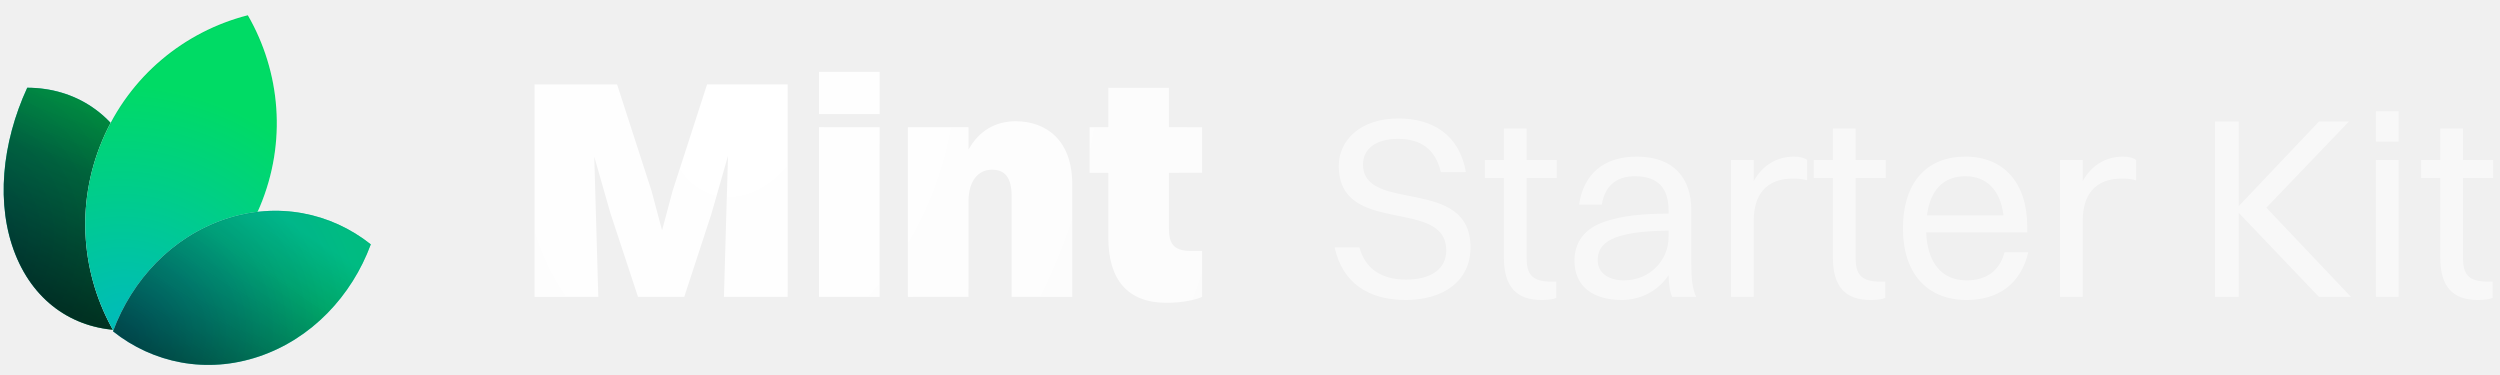
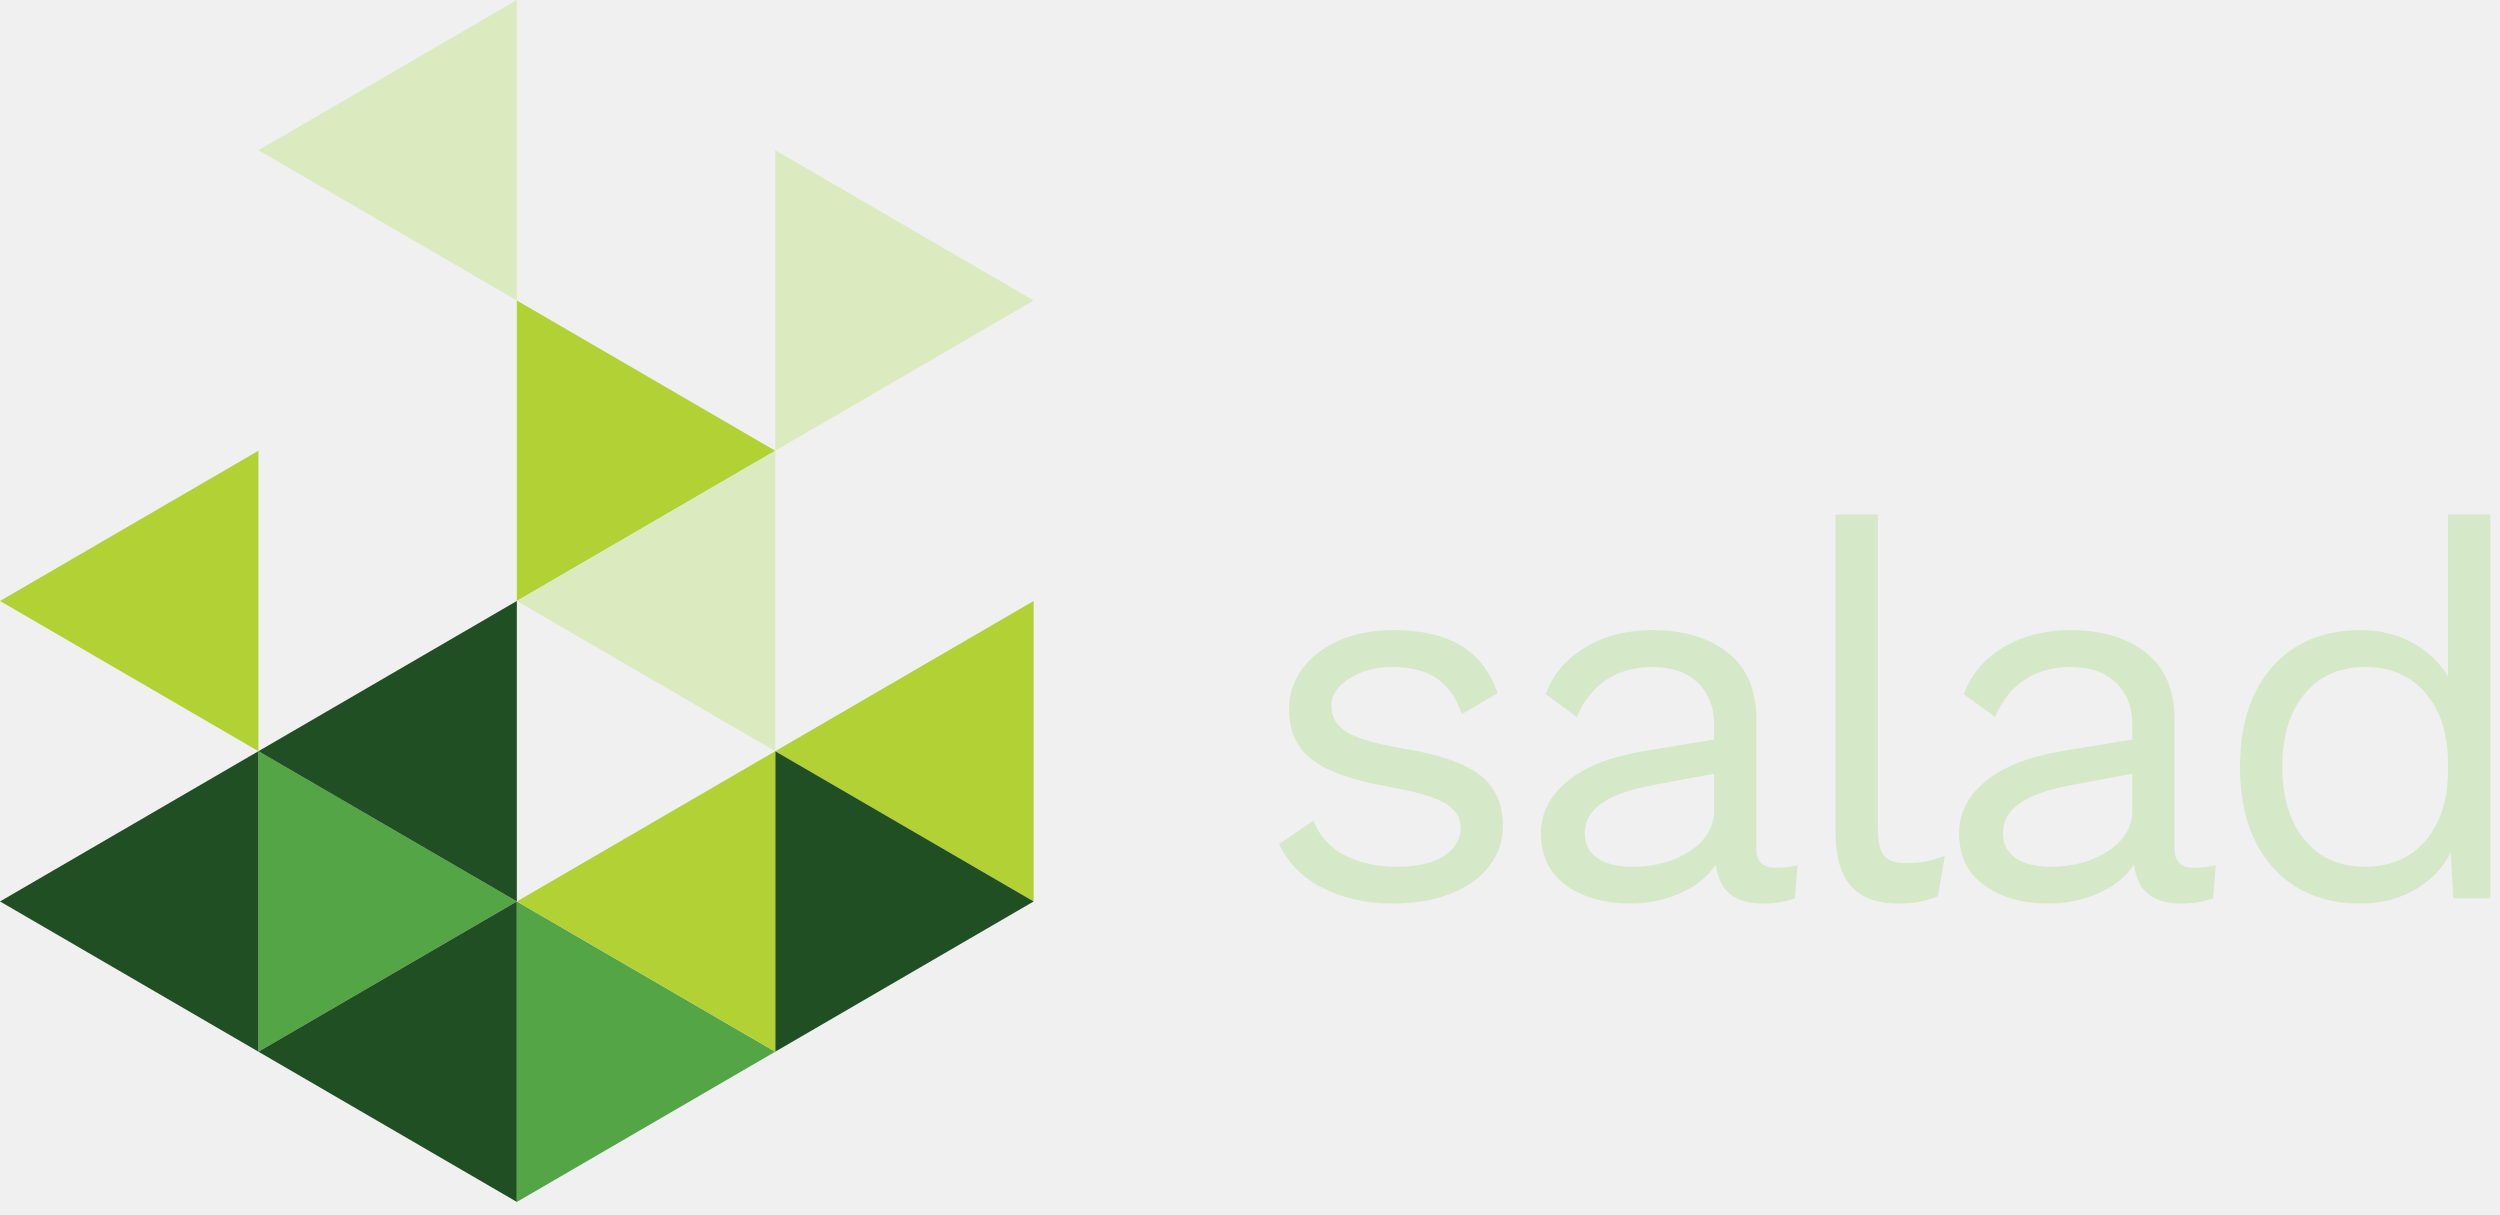
- <svg xmlns="http://www.w3.org/2000/svg" width="160" height="24" viewBox="0 0 160 24" fill="none">
-   <path d="M7.953 21.139C4.896 21.13 2.255 19.458 0.987 16.29C-0.28 13.121 0.109 9.163 1.744 5.615C4.801 5.624 7.442 7.296 8.71 10.465C9.977 13.633 9.588 17.591 7.953 21.139Z" fill="white" />
-   <path d="M7.953 21.139C4.896 21.13 2.255 19.458 0.987 16.29C-0.28 13.121 0.109 9.163 1.744 5.615C4.801 5.624 7.442 7.296 8.71 10.465C9.977 13.633 9.588 17.591 7.953 21.139Z" fill="url(#paint0_radial_115_109)" />
-   <path d="M7.953 21.139C4.896 21.13 2.255 19.458 0.987 16.29C-0.28 13.121 0.109 9.163 1.744 5.615C4.801 5.624 7.442 7.296 8.71 10.465C9.977 13.633 9.588 17.591 7.953 21.139Z" fill="black" fill-opacity="0.5" style="mix-blend-mode:hard-light" />
-   <path d="M7.953 21.139C4.896 21.13 2.255 19.458 0.987 16.29C-0.28 13.121 0.109 9.163 1.744 5.615C4.801 5.624 7.442 7.296 8.71 10.465C9.977 13.633 9.588 17.591 7.953 21.139Z" fill="url(#paint1_linear_115_109)" fill-opacity="0.5" style="mix-blend-mode:hard-light" />
-   <path d="M7.935 21.111C4.897 21.096 2.274 19.431 1.013 16.279C-0.248 13.124 0.136 9.182 1.762 5.643C4.8 5.659 7.423 7.324 8.684 10.476C9.945 13.63 9.561 17.572 7.935 21.111Z" stroke="url(#paint2_linear_115_109)" stroke-opacity="0.05" stroke-width="0.056" />
-   <path d="M7.31 21.257C11.354 20.221 14.884 17.375 16.628 13.236C18.373 9.097 17.945 4.587 15.86 0.976C11.816 2.012 8.287 4.858 6.542 8.998C4.797 13.137 5.225 17.646 7.31 21.257Z" fill="white" />
-   <path d="M7.31 21.257C11.354 20.221 14.884 17.375 16.628 13.236C18.373 9.097 17.945 4.587 15.86 0.976C11.816 2.012 8.287 4.858 6.542 8.998C4.797 13.137 5.225 17.646 7.31 21.257Z" fill="url(#paint3_radial_115_109)" />
-   <path d="M16.602 13.225C14.864 17.349 11.351 20.187 7.324 21.225C5.253 17.624 4.829 13.132 6.568 9.009C8.306 4.885 11.819 2.047 15.846 1.009C17.918 4.61 18.341 9.101 16.602 13.225Z" stroke="url(#paint4_linear_115_109)" stroke-opacity="0.05" stroke-width="0.056" />
-   <path d="M7.234 21.207C9.789 23.237 13.21 23.951 16.577 22.814C19.944 21.677 22.506 18.945 23.73 15.638C21.175 13.608 17.754 12.894 14.387 14.031C11.02 15.168 8.458 17.901 7.234 21.207Z" fill="white" />
-   <path d="M7.234 21.207C9.789 23.237 13.21 23.951 16.577 22.814C19.944 21.677 22.506 18.945 23.73 15.638C21.175 13.608 17.754 12.894 14.387 14.031C11.02 15.168 8.458 17.901 7.234 21.207Z" fill="url(#paint5_radial_115_109)" />
-   <path d="M7.234 21.207C9.789 23.237 13.21 23.951 16.577 22.814C19.944 21.677 22.506 18.945 23.73 15.638C21.175 13.608 17.754 12.894 14.387 14.031C11.02 15.168 8.458 17.901 7.234 21.207Z" fill="black" fill-opacity="0.2" style="mix-blend-mode:hard-light" />
-   <path d="M7.234 21.207C9.789 23.237 13.21 23.951 16.577 22.814C19.944 21.677 22.506 18.945 23.73 15.638C21.175 13.608 17.754 12.894 14.387 14.031C11.02 15.168 8.458 17.901 7.234 21.207Z" fill="url(#paint6_linear_115_109)" fill-opacity="0.5" style="mix-blend-mode:hard-light" />
-   <path d="M16.568 22.787C13.218 23.918 9.814 23.212 7.267 21.198C8.492 17.907 11.044 15.189 14.396 14.058C17.747 12.927 21.15 13.633 23.697 15.648C22.472 18.938 19.92 21.656 16.568 22.787Z" stroke="url(#paint7_linear_115_109)" stroke-opacity="0.05" stroke-width="0.056" />
-   <path d="M34.212 19V5.4H39.492L41.692 12.2L42.372 14.74L43.052 12.2L45.252 5.4H50.412V19H46.332L46.592 9.98L45.532 13.68L43.792 19H40.832L39.052 13.6L38.032 10.02L38.292 19H34.212ZM52.416 7.3V4.6H56.295V7.3H52.416ZM52.416 19V8.14H56.295V19H52.416ZM58.104 19V8.14H61.984V9.58C62.664 8.34 63.744 7.76 65.004 7.76C66.964 7.76 68.624 8.98 68.624 11.78V19H64.744V12.56C64.744 11.34 64.304 10.86 63.484 10.86C62.604 10.86 61.984 11.58 61.984 12.88V19H58.104ZM70.933 15.22V11.06H69.733V8.14H70.933V5.62H74.813V8.14H76.933V11.06H74.813V14.6C74.813 15.5 75.033 16.06 76.213 16.06H76.933V19C76.493 19.2 75.673 19.38 74.653 19.38C72.153 19.38 70.933 17.88 70.933 15.22Z" fill="url(#paint8_radial_115_109)" />
-   <path d="M87.232 10.519C87.232 13.687 94.112 11.229 94.112 15.832C94.112 17.994 92.364 19.198 89.971 19.198C87.562 19.198 85.912 18.093 85.417 15.832H87.001C87.364 17.169 88.371 17.895 89.987 17.895C91.671 17.895 92.561 17.152 92.561 16.03C92.561 12.598 85.681 15.155 85.681 10.618C85.681 9.001 87.034 7.582 89.509 7.582C91.671 7.582 93.403 8.621 93.816 11.014H92.215C91.868 9.529 90.912 8.886 89.476 8.886C88.057 8.886 87.232 9.529 87.232 10.519ZM96.25 16.476V11.393H95.029V10.239H96.25V8.226H97.702V10.239H99.632V11.393H97.702V16.476C97.702 17.532 98.015 18.026 99.302 18.026H99.599V19.066C99.434 19.148 99.071 19.198 98.659 19.198C97.025 19.198 96.25 18.323 96.25 16.476ZM102.516 13.093H101.064C101.345 11.162 102.615 10.024 104.76 10.024C107.103 10.024 108.242 11.393 108.242 13.44V16.888C108.242 17.895 108.324 18.521 108.555 19H107.021C106.856 18.654 106.806 18.142 106.79 17.614C106.047 18.72 104.859 19.198 103.803 19.198C101.988 19.198 100.767 18.357 100.767 16.69C100.767 15.486 101.427 14.611 102.714 14.182C103.902 13.786 105.107 13.687 106.79 13.671V13.473C106.79 12.053 106.13 11.278 104.628 11.278C103.374 11.278 102.698 11.971 102.516 13.093ZM102.252 16.657C102.252 17.465 102.929 17.944 103.952 17.944C105.569 17.944 106.79 16.674 106.79 15.172V14.759C103.061 14.793 102.252 15.585 102.252 16.657ZM110.787 19V10.239H112.239V11.591C112.833 10.519 113.774 10.024 114.83 10.024C115.176 10.024 115.49 10.107 115.655 10.239V11.542C115.407 11.46 115.094 11.427 114.747 11.427C112.998 11.427 112.239 12.515 112.239 14.1V19H110.787ZM117.305 16.476V11.393H116.084V10.239H117.305V8.226H118.757V10.239H120.688V11.393H118.757V16.476C118.757 17.532 119.071 18.026 120.358 18.026H120.655V19.066C120.49 19.148 120.127 19.198 119.714 19.198C118.081 19.198 117.305 18.323 117.305 16.476ZM129.809 16.145C129.33 18.192 127.862 19.198 125.865 19.198C123.324 19.198 121.79 17.482 121.79 14.627C121.79 11.658 123.324 10.024 125.783 10.024C128.258 10.024 129.743 11.723 129.743 14.512V14.875H123.275C123.357 16.838 124.281 17.944 125.865 17.944C127.103 17.944 127.977 17.35 128.291 16.145H129.809ZM125.783 11.278C124.38 11.278 123.539 12.152 123.324 13.786H128.225C128.027 12.169 127.152 11.278 125.783 11.278ZM131.843 19V10.239H133.295V11.591C133.889 10.519 134.829 10.024 135.885 10.024C136.232 10.024 136.545 10.107 136.71 10.239V11.542C136.463 11.46 136.149 11.427 135.803 11.427C134.054 11.427 133.295 12.515 133.295 14.1V19H131.843ZM141.763 19V7.78H143.281V13.192L148.413 7.78H150.327L145.047 13.291L150.459 19H148.413L143.281 13.621V19H141.763ZM152.06 9.067V7.12H153.512V9.067H152.06ZM152.06 19V10.239H153.512V19H152.06ZM156.178 16.476V11.393H154.957V10.239H156.178V8.226H157.63V10.239H159.56V11.393H157.63V16.476C157.63 17.532 157.943 18.026 159.23 18.026H159.527V19.066C159.362 19.148 158.999 19.198 158.587 19.198C156.953 19.198 156.178 18.323 156.178 16.476Z" fill="white" fill-opacity="0.55" />
-   <defs>
-     <radialGradient id="paint0_radial_115_109" cx="0" cy="0" r="1" gradientUnits="userSpaceOnUse" gradientTransform="translate(-3.00503 15.023) rotate(-10.029) scale(17.9572 17.784)">
-       <stop stop-color="#00B0BB" />
-       <stop offset="1" stop-color="#00DB65" />
-     </radialGradient>
-     <linearGradient id="paint1_linear_115_109" x1="7.39" y1="4.813" x2="1.63" y2="18.689" gradientUnits="userSpaceOnUse">
-       <stop stop-color="#18E299" />
-       <stop offset="1" />
-     </linearGradient>
-     <linearGradient id="paint2_linear_115_109" x1="7.948" y1="8.016" x2="1.761" y2="18.746" gradientUnits="userSpaceOnUse">
-       <stop />
-       <stop offset="1" stop-opacity="0" />
-     </linearGradient>
-     <radialGradient id="paint3_radial_115_109" cx="0" cy="0" r="1" gradientUnits="userSpaceOnUse" gradientTransform="translate(8.11404 20.8822) rotate(-75.7542) scale(21.6246 23.7772)">
-       <stop stop-color="#00BBBB" />
-       <stop offset="0.713" stop-color="#00DB65" />
-     </radialGradient>
-     <linearGradient id="paint4_linear_115_109" x1="7.602" y1="5.871" x2="15.556" y2="16.372" gradientUnits="userSpaceOnUse">
-       <stop />
-       <stop offset="1" stop-opacity="0" />
-     </linearGradient>
-     <radialGradient id="paint5_radial_115_109" cx="0" cy="0" r="1" gradientUnits="userSpaceOnUse" gradientTransform="translate(7.84537 21.5181) rotate(-20.3525) scale(18.5603 17.32)">
-       <stop stop-color="#00B0BB" />
-       <stop offset="1" stop-color="#00DB65" />
-     </radialGradient>
-     <linearGradient id="paint6_linear_115_109" x1="16.808" y1="13.007" x2="10.041" y2="22.994" gradientUnits="userSpaceOnUse">
-       <stop stop-color="#00B1BC" />
-       <stop offset="1" />
-     </linearGradient>
-     <linearGradient id="paint7_linear_115_109" x1="16.808" y1="13.007" x2="14.169" y2="23.841" gradientUnits="userSpaceOnUse">
-       <stop />
-       <stop offset="1" stop-opacity="0" />
-     </linearGradient>
-     <radialGradient id="paint8_radial_115_109" cx="0" cy="0" r="1" gradientUnits="userSpaceOnUse" gradientTransform="translate(47.2781 7) rotate(19.0047) scale(67.5582 85.7506)">
-       <stop stop-color="white" />
-       <stop offset="1" stop-color="white" stop-opacity="0.5" />
-     </radialGradient>
-   </defs>
+ <svg xmlns="http://www.w3.org/2000/svg" width="140" height="68" viewBox="0 0 140 68" fill="none">
+   <path fill-rule="evenodd" clip-rule="evenodd" d="M74.14 49.76C72.997 49.2 72.16 48.372 71.627 47.272L73.549 45.947C73.884 46.811 74.466 47.459 75.293 47.891C76.121 48.322 77.097 48.539 78.221 48.539C79.384 48.539 80.271 48.332 80.882 47.92C81.493 47.508 81.799 46.988 81.799 46.359C81.799 45.791 81.513 45.334 80.942 44.991C80.369 44.646 79.364 44.347 77.925 44.092C76.506 43.838 75.383 43.528 74.555 43.164C73.726 42.801 73.125 42.34 72.751 41.78C72.376 41.221 72.189 40.529 72.189 39.705C72.189 38.9 72.425 38.164 72.898 37.496C73.372 36.829 74.052 36.294 74.939 35.891C75.826 35.489 76.85 35.287 78.014 35.287C79.591 35.287 80.857 35.577 81.814 36.155C82.769 36.735 83.455 37.624 83.868 38.821L81.858 39.998C81.543 39.057 81.064 38.38 80.424 37.967C79.783 37.554 78.98 37.349 78.014 37.349C77.048 37.349 76.23 37.565 75.56 37.996C74.889 38.429 74.555 38.929 74.555 39.498C74.555 40.146 74.845 40.646 75.427 41C76.008 41.353 77.048 41.658 78.547 41.913C80.596 42.247 82.045 42.747 82.893 43.415C83.74 44.082 84.164 45.024 84.164 46.242C84.164 47.086 83.913 47.837 83.41 48.494C82.908 49.152 82.188 49.668 81.252 50.04C80.315 50.413 79.227 50.599 77.984 50.599C76.566 50.599 75.284 50.321 74.14 49.76" fill="#D5E8C8" />
+   <path fill-rule="evenodd" clip-rule="evenodd" d="M94.646 47.655C95.542 47.066 95.991 46.3 95.991 45.358V43.326L92.68 43.944C91.359 44.181 90.373 44.518 89.723 44.961C89.073 45.402 88.748 45.967 88.748 46.654C88.748 47.263 88.984 47.729 89.457 48.053C89.93 48.376 90.59 48.539 91.438 48.539C92.68 48.539 93.749 48.244 94.646 47.655M100.664 48.45L100.516 50.305C99.964 50.501 99.372 50.599 98.741 50.599C97.973 50.599 97.367 50.433 96.922 50.099C96.48 49.765 96.198 49.206 96.08 48.421C95.626 49.108 94.961 49.643 94.084 50.026C93.207 50.408 92.286 50.599 91.32 50.599C89.86 50.599 88.658 50.262 87.712 49.584C86.766 48.907 86.293 47.931 86.293 46.654C86.293 45.535 86.786 44.568 87.771 43.753C88.757 42.938 90.186 42.374 92.059 42.06L95.991 41.413V40.587C95.991 39.606 95.686 38.821 95.075 38.232C94.463 37.643 93.616 37.349 92.532 37.349C91.546 37.349 90.694 37.584 89.974 38.056C89.254 38.527 88.698 39.224 88.303 40.146L86.559 38.879C86.953 37.781 87.687 36.907 88.762 36.259C89.836 35.611 91.093 35.287 92.532 35.287C94.286 35.287 95.696 35.709 96.76 36.553C97.825 37.397 98.357 38.644 98.357 40.293V47.538C98.357 47.891 98.446 48.156 98.623 48.332C98.8 48.509 99.086 48.597 99.481 48.597C99.874 48.597 100.269 48.549 100.664 48.45" fill="#D5E8C8" />
+   <path fill-rule="evenodd" clip-rule="evenodd" d="M105.158 46.359C105.158 47.105 105.27 47.621 105.497 47.906C105.724 48.19 106.143 48.332 106.754 48.332C107.168 48.332 107.528 48.302 107.834 48.244C108.139 48.185 108.499 48.077 108.913 47.92L108.528 50.187C107.878 50.462 107.148 50.6 106.34 50.6C105.138 50.6 104.245 50.276 103.664 49.627C103.083 48.98 102.792 47.989 102.792 46.653V28.809H105.158V46.359Z" fill="#D5E8C8" />
+   <path fill-rule="evenodd" clip-rule="evenodd" d="M118.065 47.655C118.961 47.066 119.41 46.3 119.41 45.358V43.326L116.098 43.944C114.778 44.181 113.792 44.518 113.141 44.961C112.491 45.402 112.166 45.967 112.166 46.654C112.166 47.263 112.402 47.729 112.875 48.053C113.349 48.376 114.008 48.539 114.857 48.539C116.098 48.539 117.167 48.244 118.065 47.655M124.082 48.45L123.934 50.305C123.382 50.501 122.79 50.599 122.16 50.599C121.391 50.599 120.785 50.433 120.341 50.099C119.898 49.765 119.617 49.206 119.498 48.421C119.045 49.108 118.379 49.643 117.502 50.026C116.625 50.408 115.704 50.599 114.738 50.599C113.279 50.599 112.077 50.262 111.13 49.584C110.184 48.907 109.711 47.931 109.711 46.654C109.711 45.535 110.204 44.568 111.19 43.753C112.175 42.938 113.604 42.374 115.477 42.06L119.41 41.413V40.587C119.41 39.606 119.104 38.821 118.493 38.232C117.882 37.643 117.034 37.349 115.95 37.349C114.964 37.349 114.112 37.584 113.393 38.056C112.672 38.527 112.116 39.224 111.722 40.146L109.978 38.879C110.371 37.781 111.106 36.907 112.18 36.259C113.255 35.611 114.511 35.287 115.95 35.287C117.704 35.287 119.114 35.709 120.178 36.553C121.244 37.397 121.775 38.644 121.775 40.293V47.538C121.775 47.891 121.864 48.156 122.041 48.332C122.219 48.509 122.504 48.597 122.899 48.597C123.293 48.597 123.687 48.549 124.082 48.45" fill="#D5E8C8" />
+   <path fill-rule="evenodd" clip-rule="evenodd" d="M135.835 47.067C136.673 46.084 137.091 44.77 137.091 43.121V42.767C137.091 41.118 136.673 39.802 135.835 38.821C134.997 37.84 133.868 37.349 132.45 37.349C131.011 37.349 129.877 37.854 129.049 38.866C128.221 39.876 127.807 41.236 127.807 42.944C127.807 44.651 128.221 46.011 129.049 47.022C129.877 48.034 131.011 48.538 132.45 48.538C133.868 48.538 134.997 48.048 135.835 47.067V47.067ZM139.458 28.809V50.305H137.387L137.239 47.744C136.805 48.608 136.14 49.299 135.244 49.819C134.346 50.339 133.327 50.6 132.183 50.6C130.114 50.6 128.472 49.918 127.26 48.554C126.048 47.189 125.441 45.319 125.441 42.944C125.441 40.569 126.048 38.699 127.26 37.334C128.472 35.97 130.114 35.287 132.183 35.287C133.267 35.287 134.238 35.523 135.096 35.993C135.953 36.465 136.619 37.093 137.091 37.879V28.809H139.458Z" fill="#D5E8C8" />
+   <path fill-rule="evenodd" clip-rule="evenodd" d="M43.413 25.241L57.884 16.827L43.413 8.413V25.241Z" fill="#DBEABF" />
+   <path fill-rule="evenodd" clip-rule="evenodd" d="M14.471 42.067L28.942 50.481L14.471 58.894V42.067Z" fill="#53A546" />
+   <path fill-rule="evenodd" clip-rule="evenodd" d="M28.942 33.654L14.471 42.068L28.942 50.481V33.654Z" fill="#1F4F22" />
+   <path fill-rule="evenodd" clip-rule="evenodd" d="M14.471 58.894L28.942 67.307V50.481L14.471 58.894Z" fill="#1F4F22" />
+   <path fill-rule="evenodd" clip-rule="evenodd" d="M0 50.481V50.481L14.471 58.894V42.067L0 50.481Z" fill="#1F4F22" />
+   <path fill-rule="evenodd" clip-rule="evenodd" d="M43.413 42.068L57.884 50.481V33.654L43.413 42.068Z" fill="#B1D135" />
+   <path fill-rule="evenodd" clip-rule="evenodd" d="M28.942 16.827L43.413 25.241L28.942 33.654V16.827Z" fill="#B1D135" />
+   <path fill-rule="evenodd" clip-rule="evenodd" d="M0 33.654V33.654L14.471 42.068V25.241L0 33.654Z" fill="#B1D135" />
+   <path fill-rule="evenodd" clip-rule="evenodd" d="M28.942 67.308L43.413 58.895L28.942 50.481V67.308Z" fill="#53A546" />
+   <path fill-rule="evenodd" clip-rule="evenodd" d="M43.413 58.895L57.884 50.481L43.413 42.068V58.895Z" fill="#1F4F22" />
+   <path fill-rule="evenodd" clip-rule="evenodd" d="M28.942 0L14.471 8.413L28.942 16.827V0Z" fill="#DBEABF" />
+   <path fill-rule="evenodd" clip-rule="evenodd" d="M43.413 25.241L28.942 33.654L43.413 42.067V25.241Z" fill="#DBEABF" />
+   <path fill-rule="evenodd" clip-rule="evenodd" d="M43.413 42.067L28.942 50.481L43.413 58.894V42.067Z" fill="#B1D135" />
</svg>
